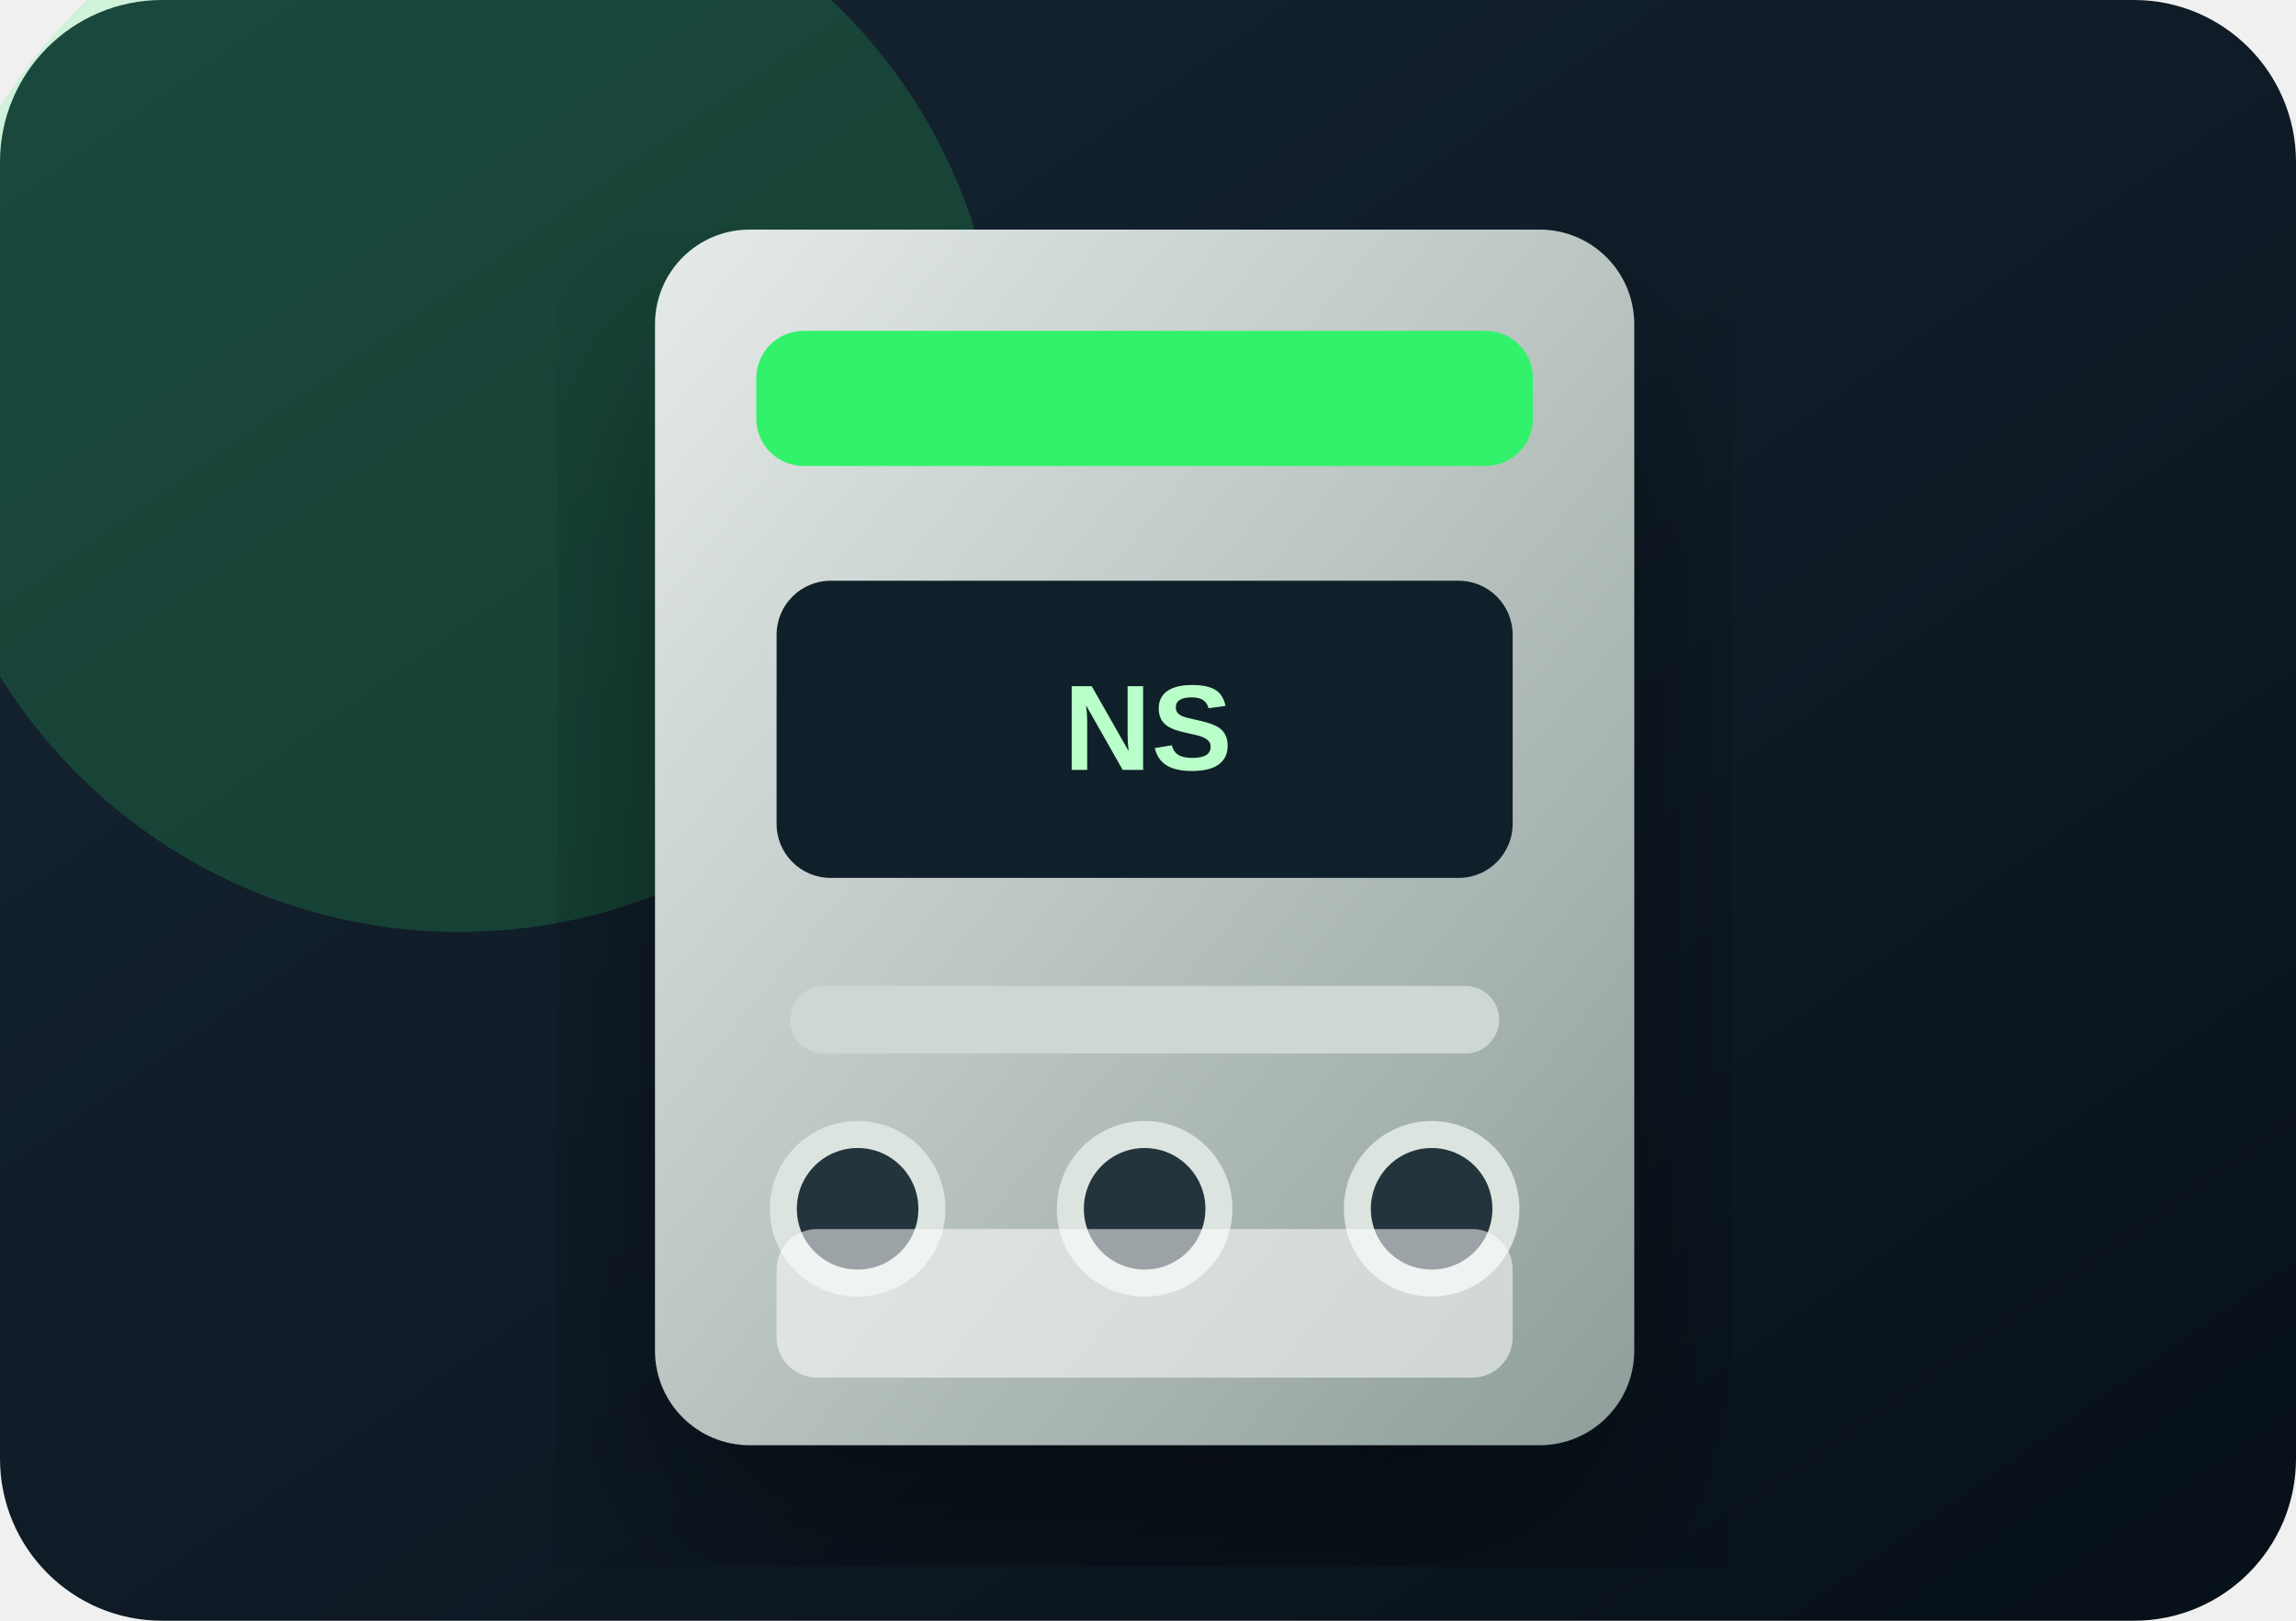
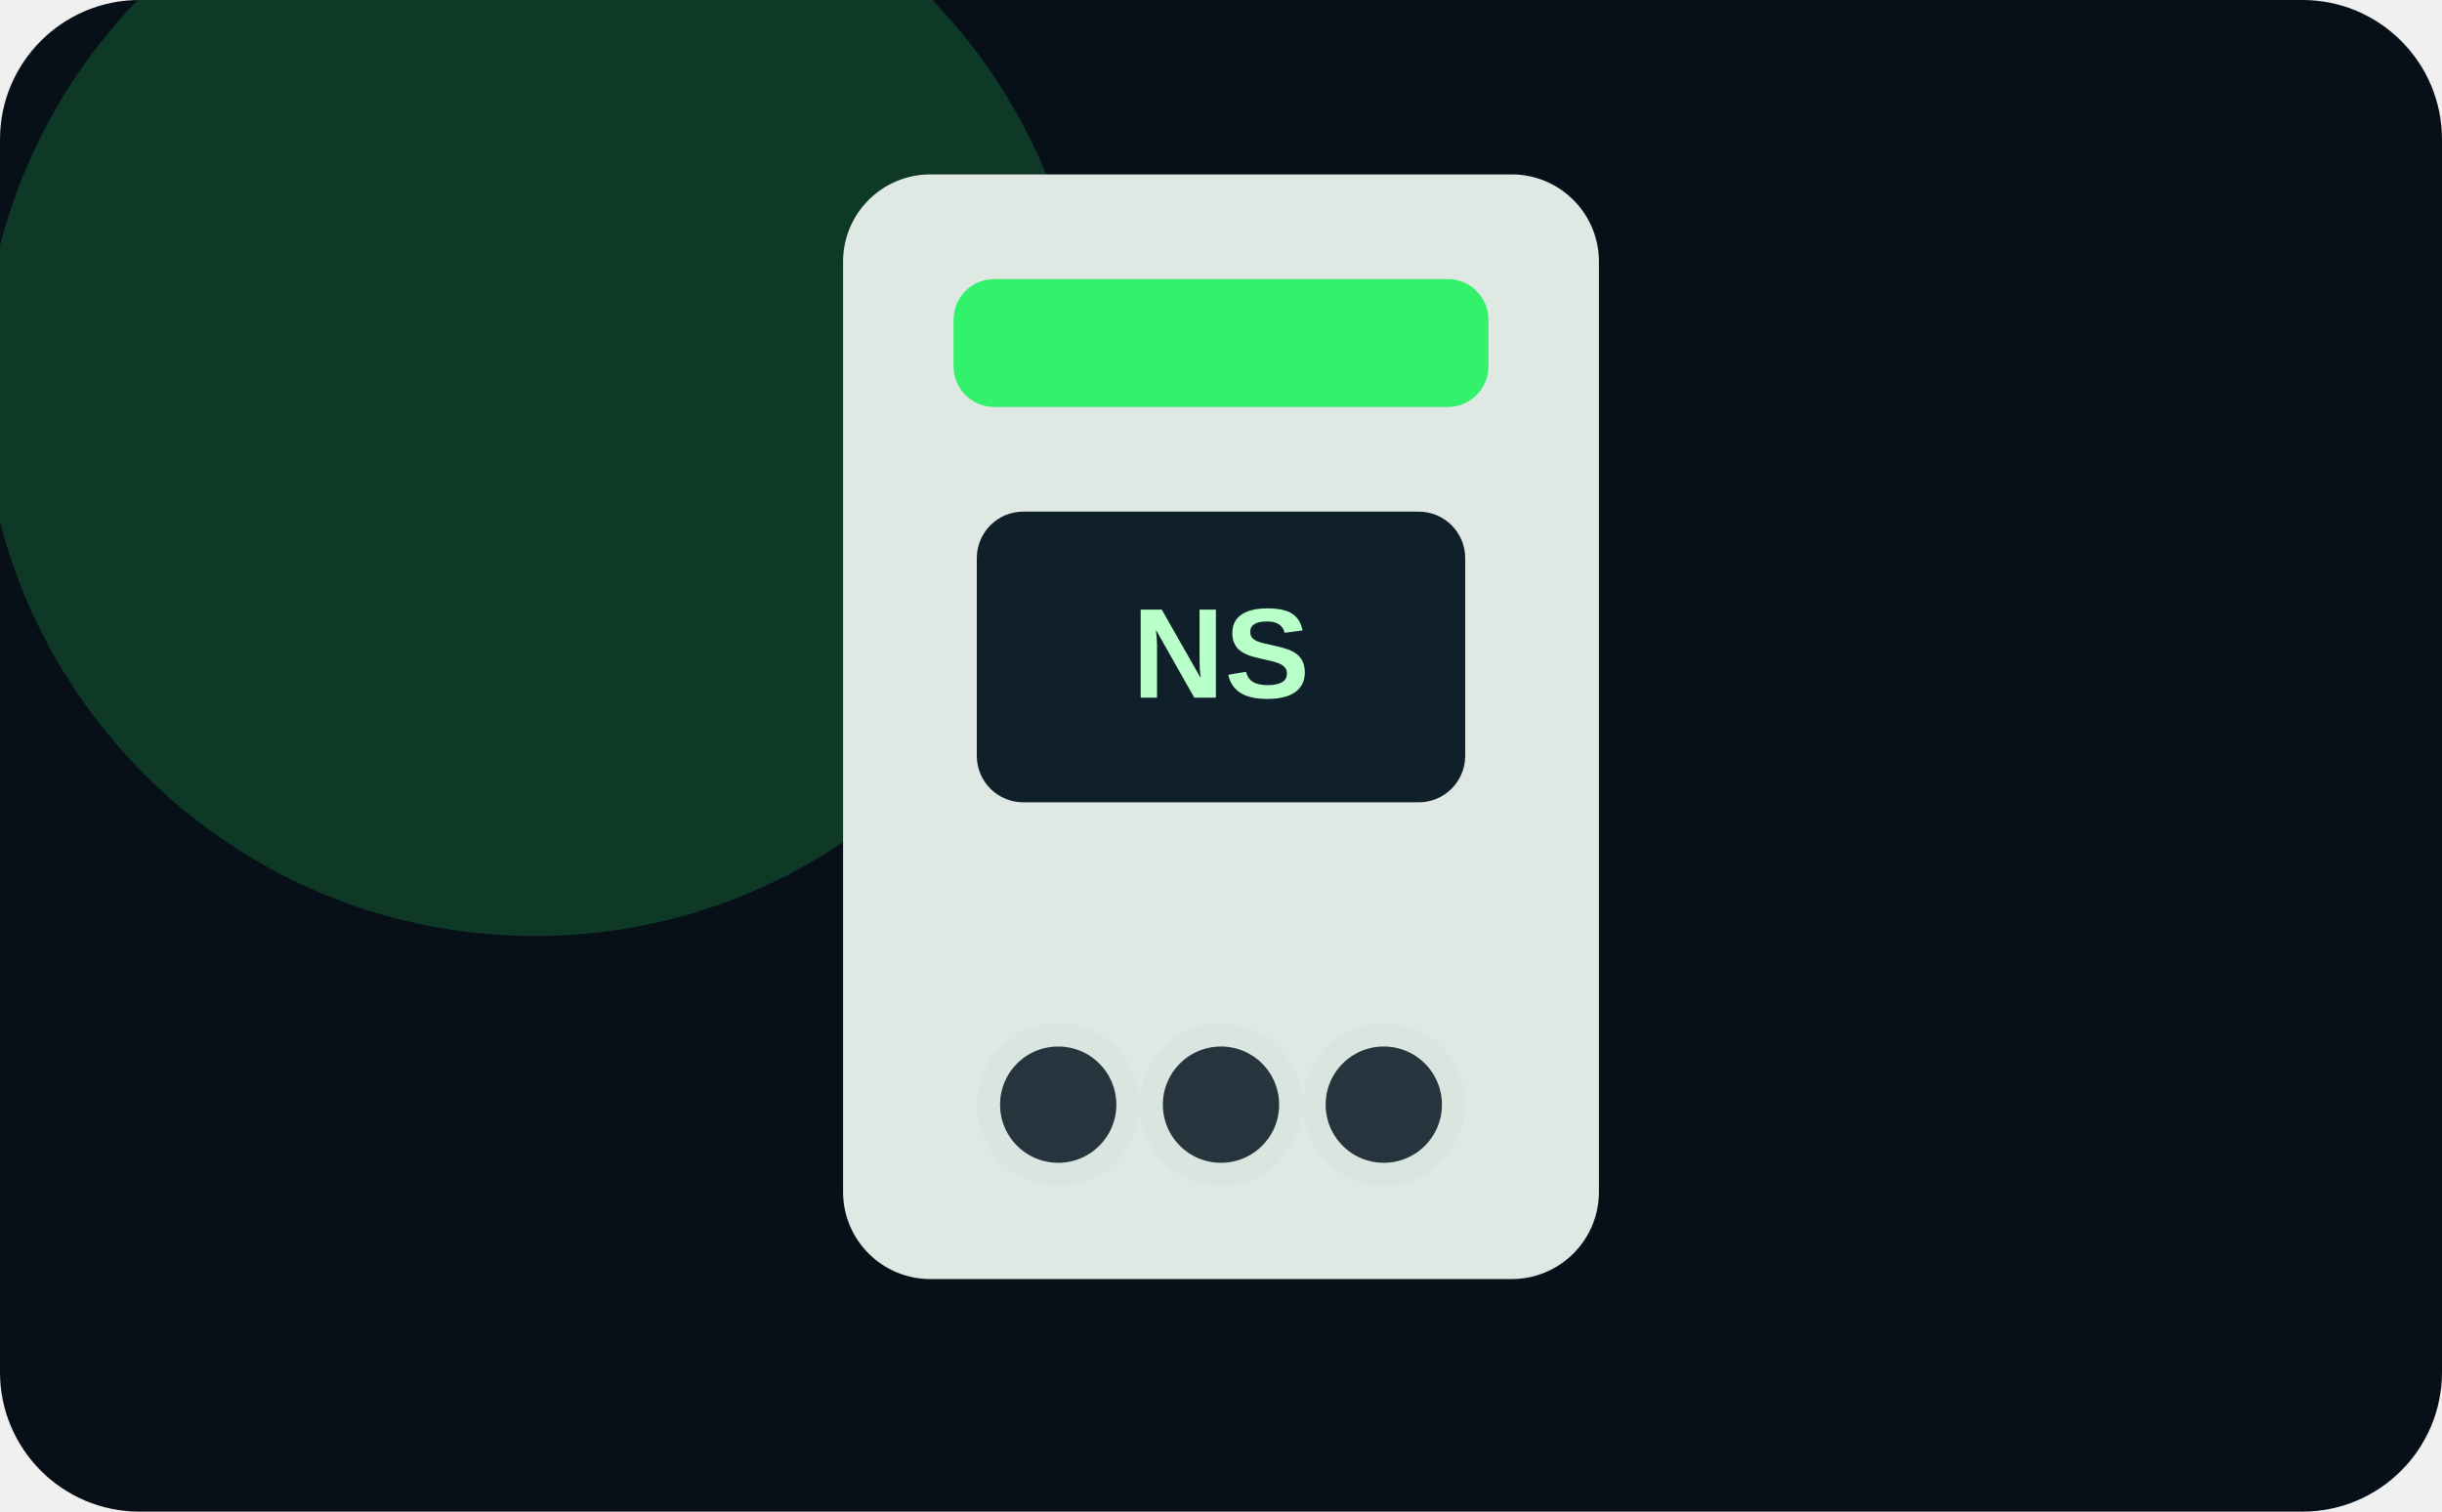
- <svg xmlns="http://www.w3.org/2000/svg" width="340" height="240" viewBox="0 0 340 240">
-   <defs>
-     <linearGradient id="bg" x1="0" x2="1" y1="0" y2="1">
-       <stop offset="0" stop-color="#172635" />
-       <stop offset="1" stop-color="#071018" />
-     </linearGradient>
-     <linearGradient id="body" x1="0" x2="1" y1="0" y2="1">
-       <stop offset="0" stop-color="#e5ebe8" />
-       <stop offset="1" stop-color="#8f9e9b" />
-     </linearGradient>
-     <filter id="sh">
-       <feDropShadow dx="0" dy="18" stdDeviation="18" flood-color="#000" flood-opacity=".45" />
-     </filter>
-   </defs>
-   <rect width="340" height="240" rx="24" fill="url(#bg)" />
-   <circle cx="68" cy="58" r="80" fill="#31f26a" opacity=".17" />
-   <rect x="97" y="34" width="145" height="180" rx="14" fill="url(#body)" filter="url(#sh)" />
-   <rect x="112" y="49" width="115" height="20" rx="7" fill="#31f26a" />
-   <rect x="115" y="86" width="109" height="44" rx="8" fill="#10202a" />
-   <text x="170.0" y="114" fill="#b9ffc9" font-family="Arial" font-size="18" font-weight="700" text-anchor="middle">NS</text>
-   <rect x="117" y="146" width="105" height="10" rx="5" fill="#cdd8d3" />
-   <circle cx="127" cy="179" r="11" fill="#24343c" stroke="#dce4df" stroke-width="4" />
-   <circle cx="169.5" cy="179" r="11" fill="#24343c" stroke="#dce4df" stroke-width="4" />
-   <circle cx="212" cy="179" r="11" fill="#24343c" stroke="#dce4df" stroke-width="4" />
-   <rect x="115" y="182" width="109" height="22" rx="6" fill="#fff" opacity=".55" />
+ <svg xmlns="http://www.w3.org/2000/svg" width="420" height="260" viewBox="0 0 420 260">
+   <rect width="420" height="260" rx="24" fill="#071018" />
+   <circle cx="92" cy="66" r="95" fill="#31f26a" opacity=".18" />
+   <rect x="145" y="30" width="130" height="190" rx="15" fill="#dfe8e3" />
+   <rect x="164" y="48" width="92" height="22" rx="7" fill="#31f26a" />
+   <rect x="168" y="88" width="84" height="50" rx="8" fill="#0f202a" />
+   <text x="210" y="120" fill="#b9ffc9" font-family="Arial" font-size="22" font-weight="700" text-anchor="middle">NS</text>
+   <circle cx="182" cy="190" r="12" fill="#26343d" stroke="#dbe5df" stroke-width="4" />
+   <circle cx="210" cy="190" r="12" fill="#26343d" stroke="#dbe5df" stroke-width="4" />
+   <circle cx="238" cy="190" r="12" fill="#26343d" stroke="#dbe5df" stroke-width="4" />
</svg>
